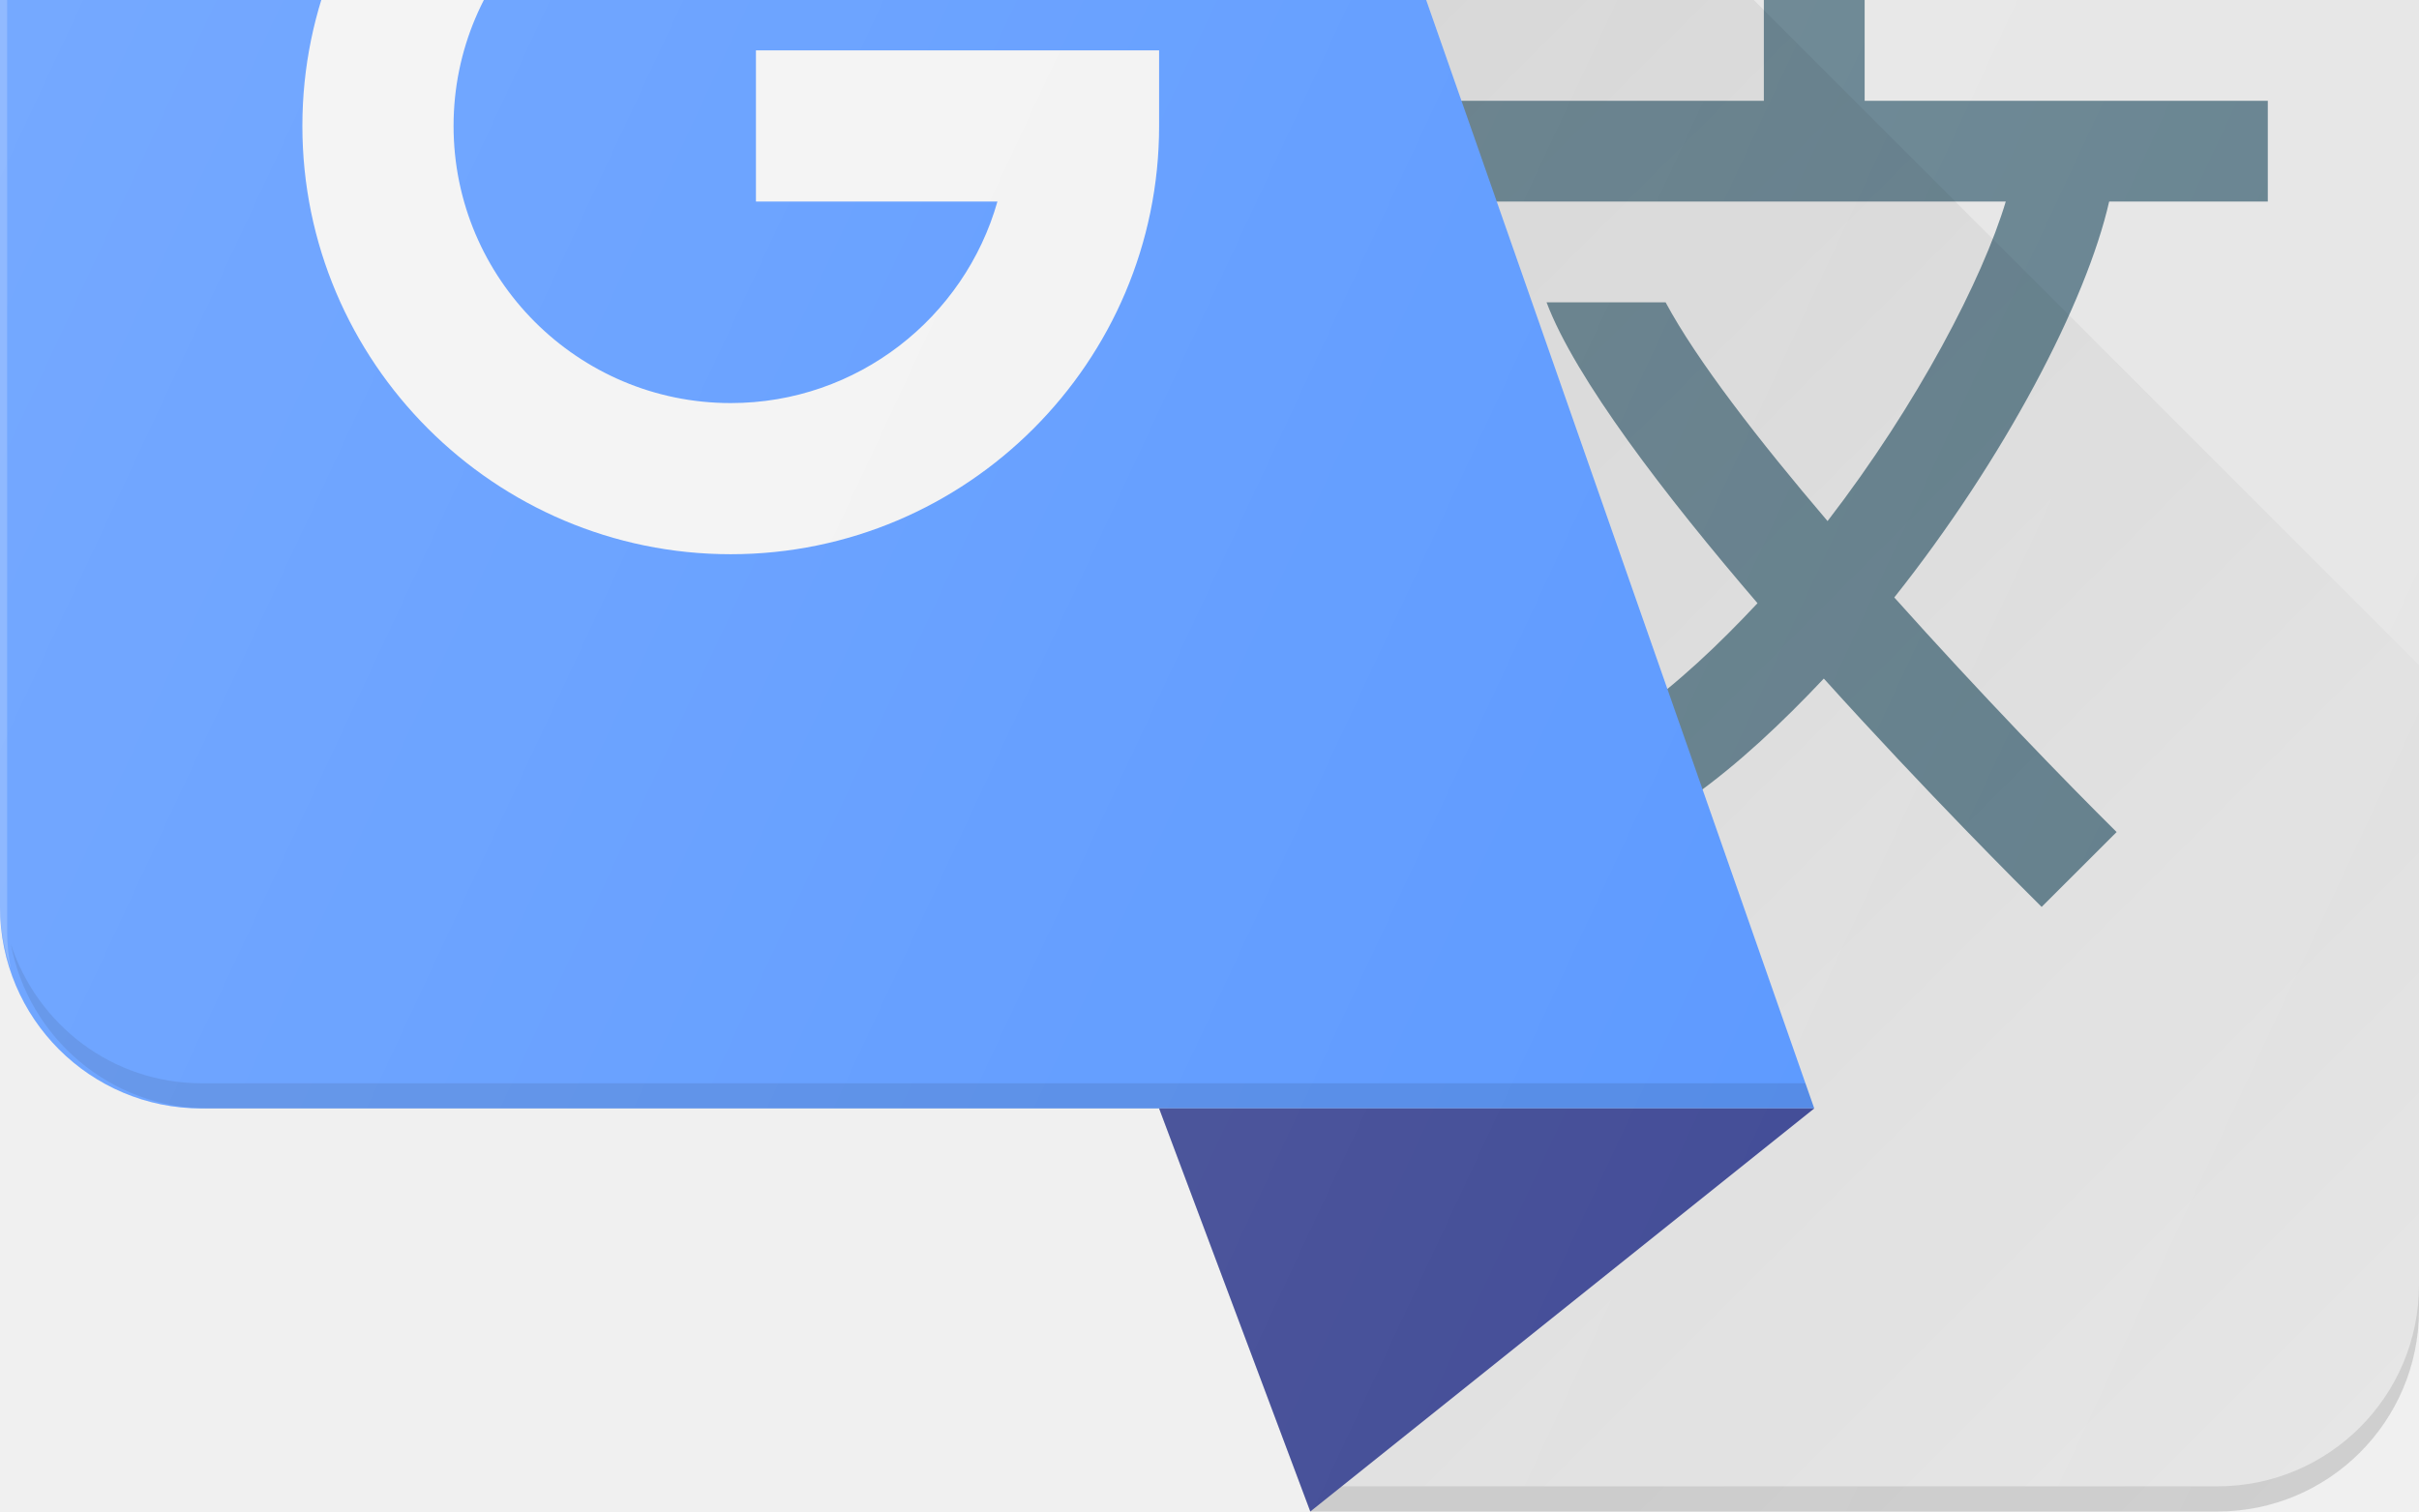
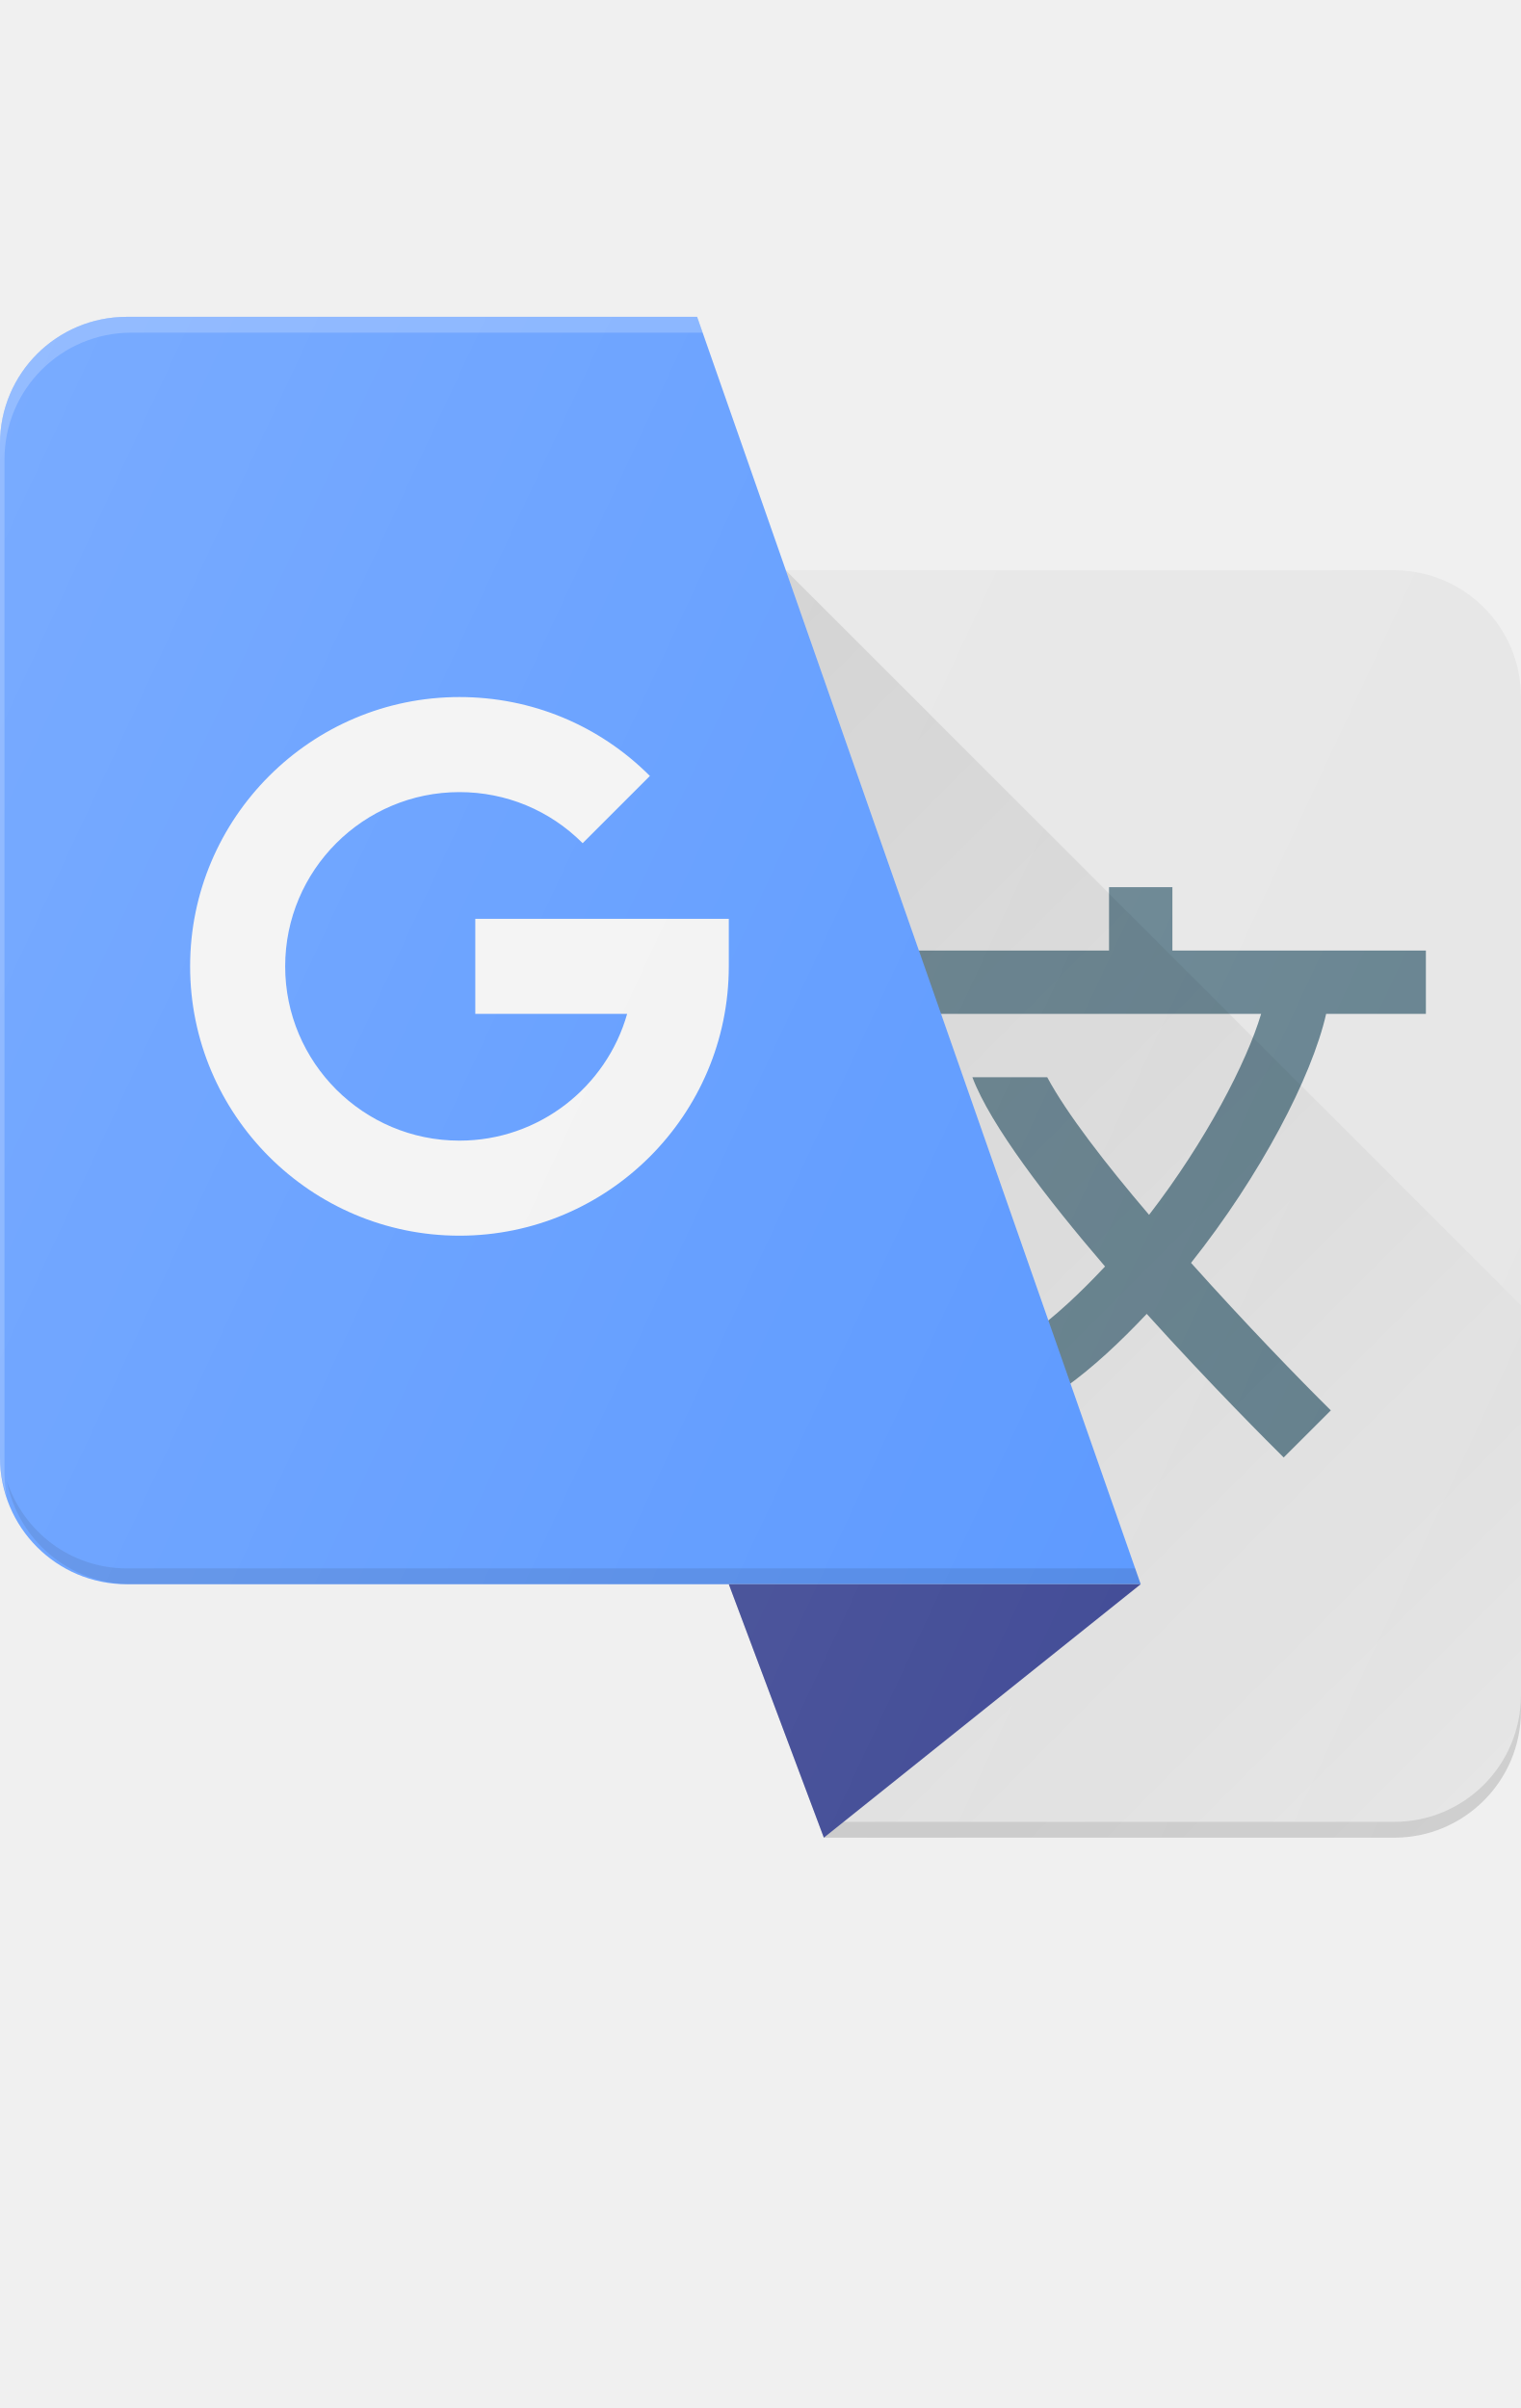
- <svg xmlns="http://www.w3.org/2000/svg" enable-background="new 0 0 24 24" id="Layer_1" version="1.1" viewBox="0 9 24 15" xml:space="preserve">
+ <svg xmlns="http://www.w3.org/2000/svg" enable-background="new 0 0 24 24" id="Layer_1" version="1.1" viewBox="0 -5 24 38" xml:space="preserve">
  <g>
    <path d="M5.5,4H22c1.105,0,2,0.895,2,2v16c0,1.105-0.895,2-2,2h-9L5.5,4z" fill="#E6E6E6" />
    <path d="M14,11h5.9c-0.228,0.763-0.87,2.006-1.768,3.171   C17.446,13.366,16.835,12.577,16.525,12H15.344c0.284,0.754,1.177,1.919,2.093,2.986   c-0.383,0.409-0.789,0.795-1.227,1.106c-0.225,0.16-0.278,0.472-0.118,0.697   C16.19,16.927,16.344,17,16.5,17c0.1,0,0.201-0.03,0.289-0.092   c0.456-0.324,0.891-0.734,1.306-1.174C19.108,16.857,20.054,17.8,20.256,18   L21,17.257c-0.494-0.488-1.355-1.377-2.206-2.328   C19.889,13.55,20.699,11.998,20.926,11H22.5v-1h-4V9h-1v1H14V11z" fill="#64818E" />
    <path d="M11,0H2C0.895,0,0,0.895,0,2v16c0,1.105,0.895,2,2,2h16L11,0z" fill="#5796FF" />
    <path d="M13,24h9c1.105,0,2-0.895,2-2v-0.25c0,1.105-0.895,2-2,2h-9V24z" opacity="0.1" />
    <path d="M11,0H2C0.895,0,0,0.895,0,2v16c0,0.218,0.044,0.424,0.108,0.62   C0.085,18.5,0.071,18.377,0.071,18.25v-16c0-1.105,0.895-2,2-2h9.017L11,0z" fill="#FFFFFF" opacity="0.2" />
    <path d="M17.912,19.75H2c-0.887,0-1.63-0.581-1.892-1.38   C0.282,19.297,1.093,20,2.071,20H18L17.912,19.75z" opacity="0.1" />
    <path d="M7.25,14.5C4.907,14.5,3,12.593,3,10.25S4.907,6,7.25,6   c1.135,0,2.203,0.442,3.005,1.245L9.194,8.306C8.675,7.786,7.984,7.5,7.25,7.5   c-1.517,0-2.75,1.233-2.75,2.75S5.733,13,7.25,13c1.256,0,2.319-0.847,2.646-2H7.5V9.5h4v0.75   C11.5,12.593,9.593,14.5,7.25,14.5z" fill="#F2F2F2" />
    <polygon fill="#3C4693" points="18,20 13,24 11.5,20  " />
    <linearGradient gradientUnits="userSpaceOnUse" id="SVGID_1_" x1="7.55" x2="22.764" y1="8.85" y2="24.064">
      <stop offset="0" style="stop-color:#000000;stop-opacity:0.1" />
      <stop offset="1" style="stop-color:#000000;stop-opacity:0" />
    </linearGradient>
    <path d="M12.4,4v0L18,20l-5,4h9c1.105,0,2-0.895,2-2v-6.4L12.4,4z" fill="url(#SVGID_1_)" />
    <linearGradient gradientUnits="userSpaceOnUse" id="SVGID_2_" x1="-1.857" x2="25.857" y1="5.538" y2="18.462">
      <stop offset="0" style="stop-color:#FFFFFF;stop-opacity:0.2" />
      <stop offset="1" style="stop-color:#FFFFFF;stop-opacity:0" />
    </linearGradient>
    <path d="M22,4h-9.6L11,0H2C0.895,0,0,0.895,0,2v16c0,1.105,0.895,2,2,2h9.5l1.5,4h9   c1.105,0,2-0.895,2-2V6C24,4.895,23.105,4,22,4z" fill="url(#SVGID_2_)" />
  </g>
  <g />
  <g />
  <g />
  <g />
  <g />
  <g />
  <g />
  <g />
  <g />
  <g />
  <g />
  <g />
  <g />
  <g />
  <g />
</svg>
